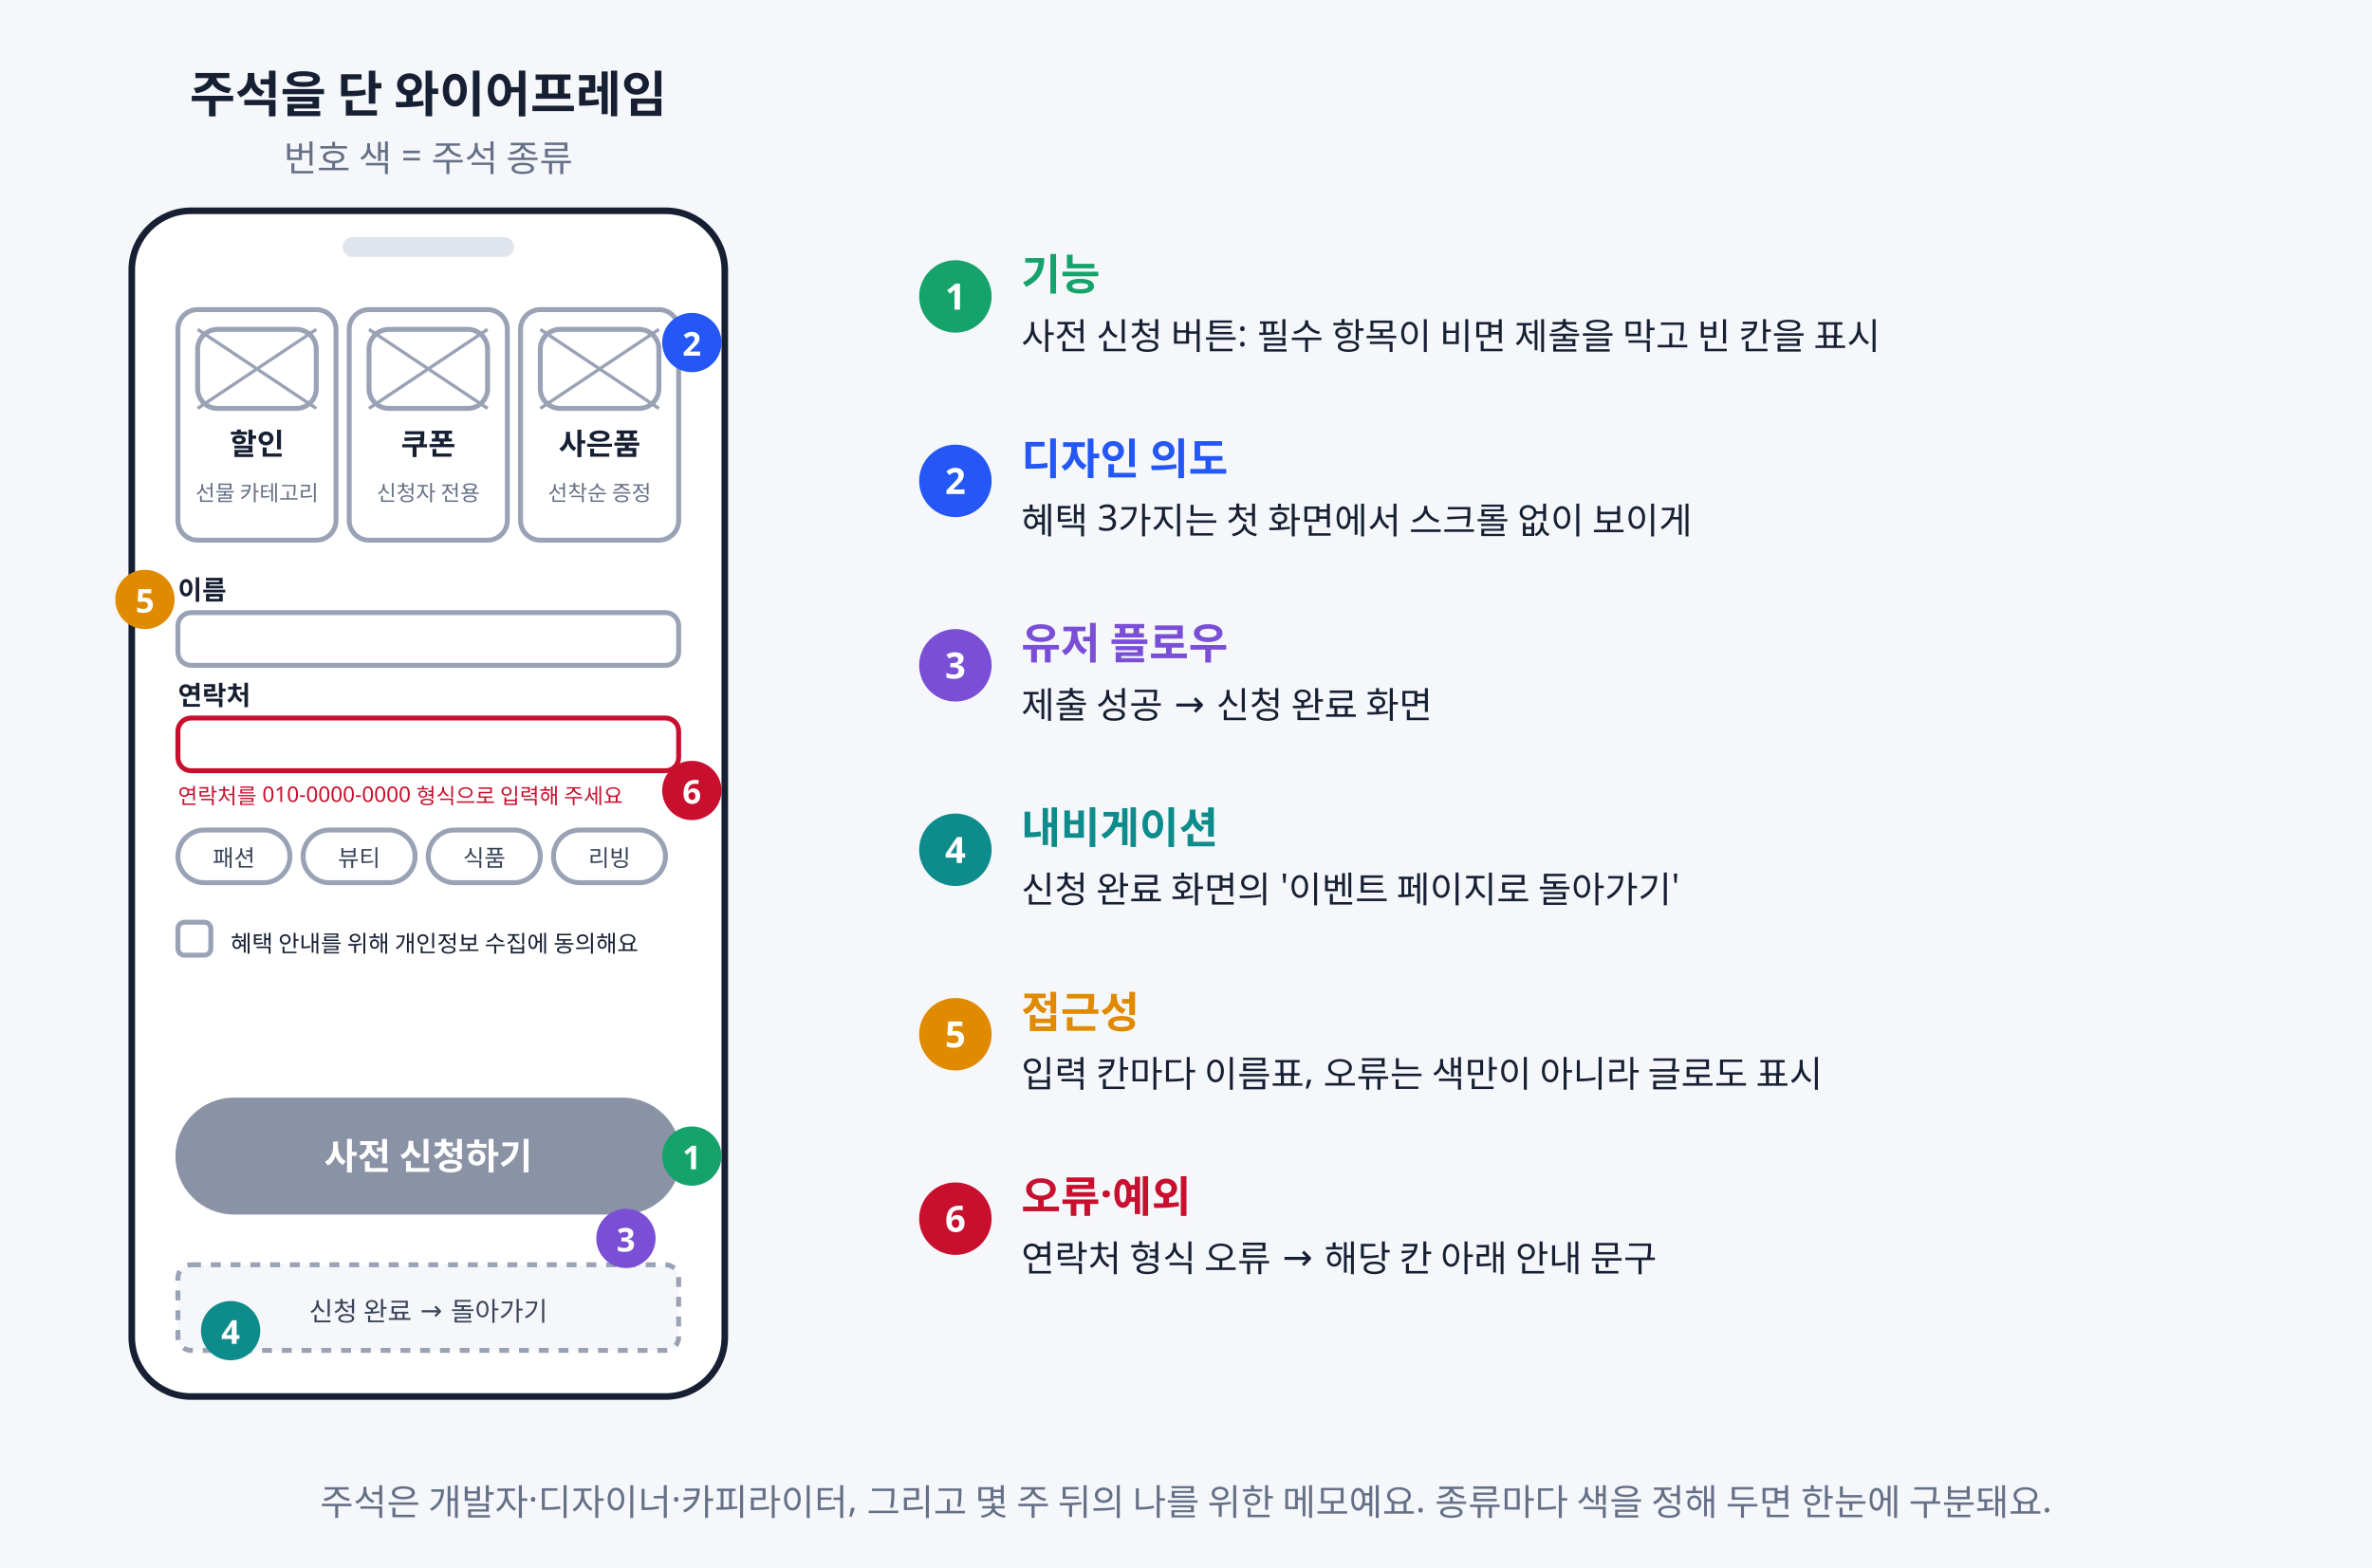
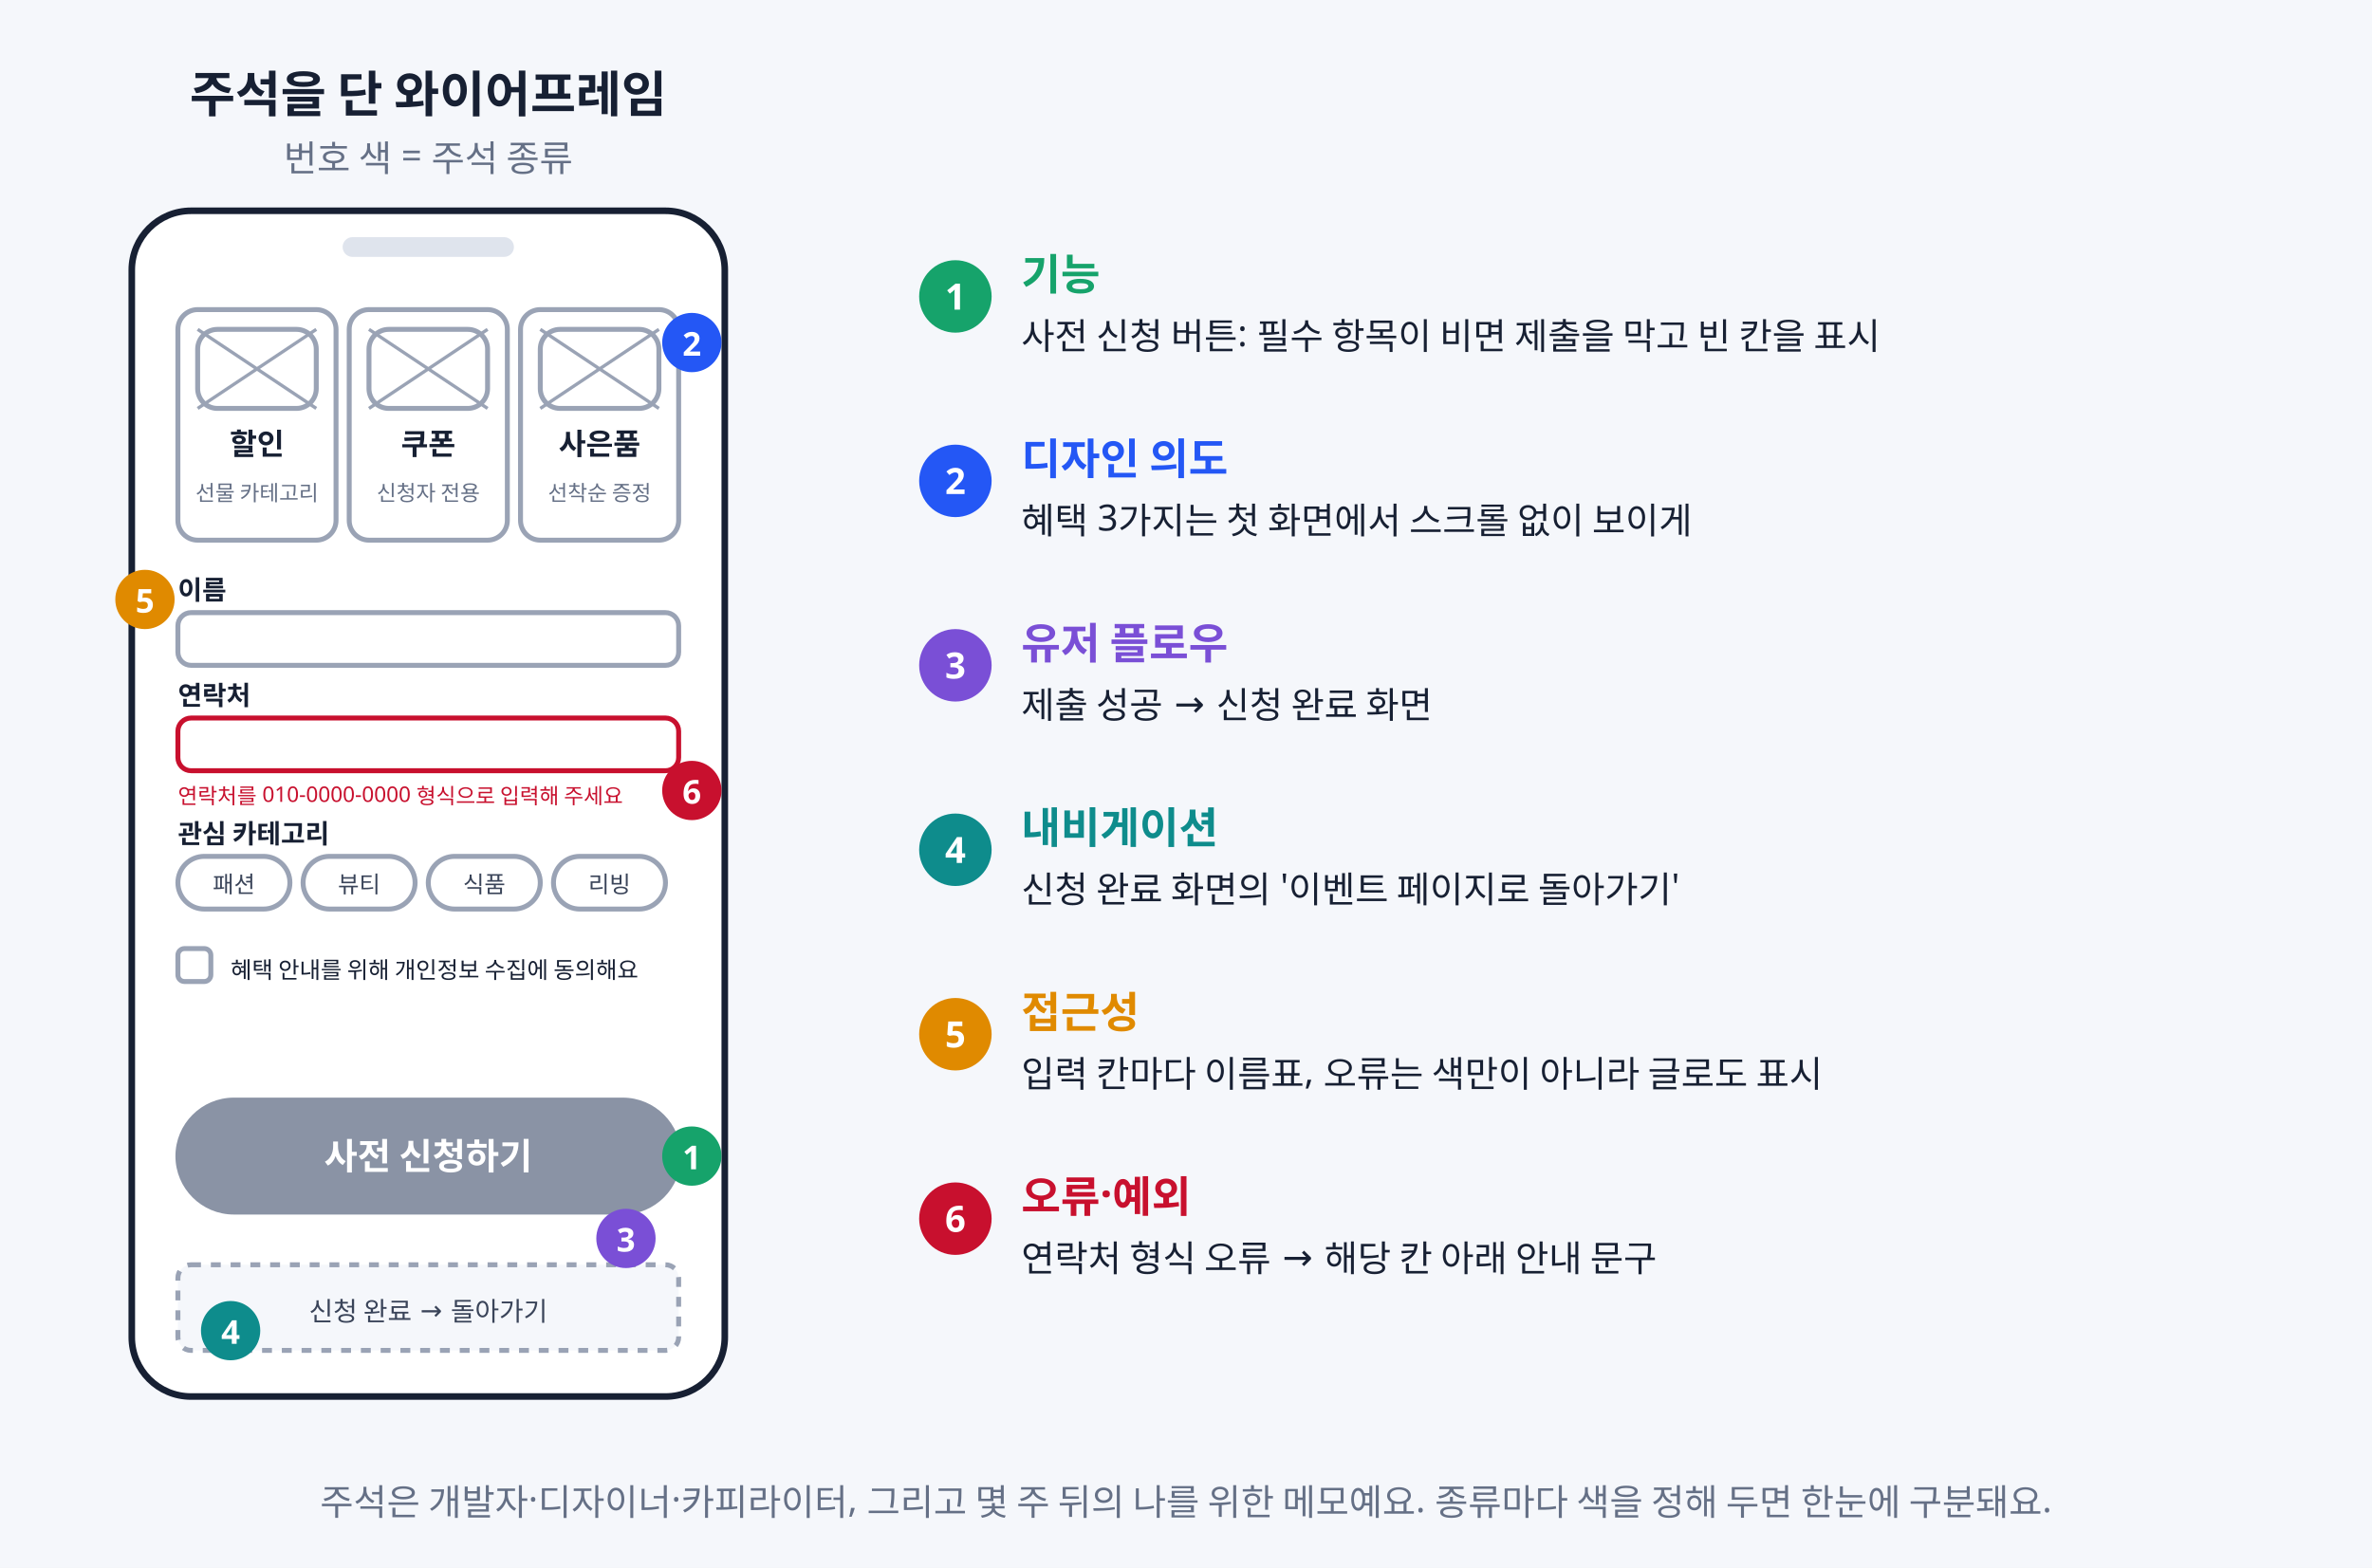
<svg xmlns="http://www.w3.org/2000/svg" viewBox="0 0 720 476" width="720" height="476" role="img" aria-label="주석 종류별 와이어프레임 예시">
  <rect width="720" height="476" fill="#f5f7fb" />
  <g transform="translate(40,64)">
    <text x="90.0" y="-30" text-anchor="middle" font-size="15" font-weight="800" fill="#172033" font-family="'Pretendard','Apple SD Gothic Neo','Noto Sans KR','Malgun Gothic',sans-serif">주석을 단 와이어프레임</text>
    <text x="90.0" y="-12" text-anchor="middle" font-size="11" fill="#657086" font-family="'Pretendard','Apple SD Gothic Neo','Noto Sans KR','Malgun Gothic',sans-serif">번호 색 = 주석 종류</text>
    <rect x="0" y="0" width="180" height="360" rx="18" fill="#fff" stroke="#172033" stroke-width="2" />
    <rect x="64" y="8" width="52" height="6" rx="3" fill="#dfe4ed" />
    <rect x="14" y="30" width="48" height="70" rx="6" fill="#fff" stroke="#9aa3b5" stroke-width="1.5" />
    <rect x="20" y="36" width="36" height="24" rx="6" fill="none" stroke="#9aa3b5" stroke-width="1.5" />
    <path d="M20 36L56 60M56 36L20 60" stroke="#9aa3b5" stroke-width="1" />
    <text x="38" y="74" font-size="9" font-weight="800" fill="#172033" text-anchor="middle" font-family="'Pretendard','Apple SD Gothic Neo','Noto Sans KR','Malgun Gothic',sans-serif">할인</text>
    <text x="38" y="88" font-size="6.5" font-weight="400" fill="#657086" text-anchor="middle" font-family="'Pretendard','Apple SD Gothic Neo','Noto Sans KR','Malgun Gothic',sans-serif">선물 카테고리</text>
    <rect x="66" y="30" width="48" height="70" rx="6" fill="#fff" stroke="#9aa3b5" stroke-width="1.5" />
    <rect x="72" y="36" width="36" height="24" rx="6" fill="none" stroke="#9aa3b5" stroke-width="1.5" />
    <path d="M72 36L108 60M108 36L72 60" stroke="#9aa3b5" stroke-width="1" />
    <text x="90" y="74" font-size="9" font-weight="800" fill="#172033" text-anchor="middle" font-family="'Pretendard','Apple SD Gothic Neo','Noto Sans KR','Malgun Gothic',sans-serif">쿠폰</text>
    <text x="90" y="88" font-size="6.5" font-weight="400" fill="#657086" text-anchor="middle" font-family="'Pretendard','Apple SD Gothic Neo','Noto Sans KR','Malgun Gothic',sans-serif">신청자 전용</text>
    <rect x="118" y="30" width="48" height="70" rx="6" fill="#fff" stroke="#9aa3b5" stroke-width="1.5" />
    <rect x="124" y="36" width="36" height="24" rx="6" fill="none" stroke="#9aa3b5" stroke-width="1.5" />
    <path d="M124 36L160 60M160 36L124 60" stroke="#9aa3b5" stroke-width="1" />
    <text x="142" y="74" font-size="9" font-weight="800" fill="#172033" text-anchor="middle" font-family="'Pretendard','Apple SD Gothic Neo','Noto Sans KR','Malgun Gothic',sans-serif">사은품</text>
    <text x="142" y="88" font-size="6.5" font-weight="400" fill="#657086" text-anchor="middle" font-family="'Pretendard','Apple SD Gothic Neo','Noto Sans KR','Malgun Gothic',sans-serif">선착순 증정</text>
    <text x="14" y="118" font-size="8" font-weight="700" fill="#172033" text-anchor="start" font-family="'Pretendard','Apple SD Gothic Neo','Noto Sans KR','Malgun Gothic',sans-serif">이름</text>
    <rect x="14" y="122" width="152" height="16" rx="4" fill="#fff" stroke="#9aa3b5" stroke-width="1.5" />
    <text x="14" y="150" font-size="8" font-weight="700" fill="#172033" text-anchor="start" font-family="'Pretendard','Apple SD Gothic Neo','Noto Sans KR','Malgun Gothic',sans-serif">연락처</text>
    <rect x="14" y="154" width="152" height="16" rx="4" fill="#fff" stroke="#c8102e" stroke-width="1.5" />
    <text x="14" y="180" font-size="6.5" font-weight="400" fill="#c8102e" text-anchor="start" font-family="'Pretendard','Apple SD Gothic Neo','Noto Sans KR','Malgun Gothic',sans-serif">연락처를 010-0000-0000 형식으로 입력해 주세요</text>
-     <rect x="14" y="188" width="34" height="16" rx="8" fill="#fff" stroke="#9aa3b5" stroke-width="1.5" />
-     <text x="31" y="199" font-size="7" font-weight="400" fill="#3a4459" text-anchor="middle" font-family="'Pretendard','Apple SD Gothic Neo','Noto Sans KR','Malgun Gothic',sans-serif">패션</text>
-     <rect x="52" y="188" width="34" height="16" rx="8" fill="#fff" stroke="#9aa3b5" stroke-width="1.5" />
-     <text x="69" y="199" font-size="7" font-weight="400" fill="#3a4459" text-anchor="middle" font-family="'Pretendard','Apple SD Gothic Neo','Noto Sans KR','Malgun Gothic',sans-serif">뷰티</text>
-     <rect x="90" y="188" width="34" height="16" rx="8" fill="#fff" stroke="#9aa3b5" stroke-width="1.5" />
-     <text x="107" y="199" font-size="7" font-weight="400" fill="#3a4459" text-anchor="middle" font-family="'Pretendard','Apple SD Gothic Neo','Noto Sans KR','Malgun Gothic',sans-serif">식품</text>
-     <rect x="128" y="188" width="34" height="16" rx="8" fill="#fff" stroke="#9aa3b5" stroke-width="1.5" />
-     <text x="145" y="199" font-size="7" font-weight="400" fill="#3a4459" text-anchor="middle" font-family="'Pretendard','Apple SD Gothic Neo','Noto Sans KR','Malgun Gothic',sans-serif">리빙</text>
-     <rect x="14" y="216" width="10" height="10" rx="2" fill="#fff" stroke="#9aa3b5" stroke-width="1.5" />
-     <text x="30" y="225" font-size="7" font-weight="400" fill="#172033" text-anchor="start" font-family="'Pretendard','Apple SD Gothic Neo','Noto Sans KR','Malgun Gothic',sans-serif">혜택 안내를 위해 개인정보 수집에 동의해요</text>
+     <text x="14" y="192" font-size="8" font-weight="700" fill="#172033" text-anchor="start" font-family="'Pretendard','Apple SD Gothic Neo','Noto Sans KR','Malgun Gothic',sans-serif">관심 카테고리</text>
+     <rect x="14" y="196" width="34" height="16" rx="8" fill="#fff" stroke="#9aa3b5" stroke-width="1.5" />
+     <text x="31" y="207" font-size="7" font-weight="400" fill="#3a4459" text-anchor="middle" font-family="'Pretendard','Apple SD Gothic Neo','Noto Sans KR','Malgun Gothic',sans-serif">패션</text>
+     <rect x="52" y="196" width="34" height="16" rx="8" fill="#fff" stroke="#9aa3b5" stroke-width="1.5" />
+     <text x="69" y="207" font-size="7" font-weight="400" fill="#3a4459" text-anchor="middle" font-family="'Pretendard','Apple SD Gothic Neo','Noto Sans KR','Malgun Gothic',sans-serif">뷰티</text>
+     <rect x="90" y="196" width="34" height="16" rx="8" fill="#fff" stroke="#9aa3b5" stroke-width="1.5" />
+     <text x="107" y="207" font-size="7" font-weight="400" fill="#3a4459" text-anchor="middle" font-family="'Pretendard','Apple SD Gothic Neo','Noto Sans KR','Malgun Gothic',sans-serif">식품</text>
+     <rect x="128" y="196" width="34" height="16" rx="8" fill="#fff" stroke="#9aa3b5" stroke-width="1.5" />
+     <text x="145" y="207" font-size="7" font-weight="400" fill="#3a4459" text-anchor="middle" font-family="'Pretendard','Apple SD Gothic Neo','Noto Sans KR','Malgun Gothic',sans-serif">리빙</text>
+     <rect x="14" y="224" width="10" height="10" rx="2" fill="#fff" stroke="#9aa3b5" stroke-width="1.5" />
+     <text x="30" y="233" font-size="7" font-weight="400" fill="#172033" text-anchor="start" font-family="'Pretendard','Apple SD Gothic Neo','Noto Sans KR','Malgun Gothic',sans-serif">혜택 안내를 위해 개인정보 수집에 동의해요</text>
    <rect x="14" y="270" width="152" height="34" rx="17" fill="#8a93a5" stroke="#8a93a5" stroke-width="1.5" />
    <text x="90" y="291" font-size="11" font-weight="800" fill="#fff" text-anchor="middle" font-family="'Pretendard','Apple SD Gothic Neo','Noto Sans KR','Malgun Gothic',sans-serif">사전 신청하기</text>
    <rect x="14" y="320" width="152" height="26" rx="4" fill="#f5f7fb" stroke="#9aa3b5" stroke-width="1.5" stroke-dasharray="3 3" />
    <text x="90" y="337" font-size="8" font-weight="400" fill="#3a4459" text-anchor="middle" font-family="'Pretendard','Apple SD Gothic Neo','Noto Sans KR','Malgun Gothic',sans-serif">신청 완료 → 돌아가기</text>
    <circle cx="170" cy="287" r="9" fill="#16a36b" />
    <text x="170" y="291" font-size="10" font-weight="800" fill="#fff" text-anchor="middle" font-family="'Pretendard','Apple SD Gothic Neo','Noto Sans KR','Malgun Gothic',sans-serif">1</text>
    <circle cx="170" cy="40" r="9" fill="#2457f5" />
    <text x="170" y="44" font-size="10" font-weight="800" fill="#fff" text-anchor="middle" font-family="'Pretendard','Apple SD Gothic Neo','Noto Sans KR','Malgun Gothic',sans-serif">2</text>
    <circle cx="150" cy="312" r="9" fill="#7a4fd6" />
    <text x="150" y="316" font-size="10" font-weight="800" fill="#fff" text-anchor="middle" font-family="'Pretendard','Apple SD Gothic Neo','Noto Sans KR','Malgun Gothic',sans-serif">3</text>
    <circle cx="30" cy="340" r="9" fill="#0e8c8c" />
    <text x="30" y="344" font-size="10" font-weight="800" fill="#fff" text-anchor="middle" font-family="'Pretendard','Apple SD Gothic Neo','Noto Sans KR','Malgun Gothic',sans-serif">4</text>
    <circle cx="4" cy="118" r="9" fill="#e08a00" />
    <text x="4" y="122" font-size="10" font-weight="800" fill="#fff" text-anchor="middle" font-family="'Pretendard','Apple SD Gothic Neo','Noto Sans KR','Malgun Gothic',sans-serif">5</text>
    <circle cx="170" cy="176" r="9" fill="#c8102e" />
    <text x="170" y="180" font-size="10" font-weight="800" fill="#fff" text-anchor="middle" font-family="'Pretendard','Apple SD Gothic Neo','Noto Sans KR','Malgun Gothic',sans-serif">6</text>
  </g>
  <circle cx="290" cy="90" r="11" fill="#16a36b" />
  <text x="290" y="94" font-size="11" font-weight="800" fill="#fff" text-anchor="middle" font-family="'Pretendard','Apple SD Gothic Neo','Noto Sans KR','Malgun Gothic',sans-serif">1</text>
  <text x="310" y="88" font-size="13" font-weight="800" fill="#16a36b" text-anchor="start" font-family="'Pretendard','Apple SD Gothic Neo','Noto Sans KR','Malgun Gothic',sans-serif">기능</text>
  <text x="310" y="106" font-size="11" font-weight="400" fill="#172033" text-anchor="start" font-family="'Pretendard','Apple SD Gothic Neo','Noto Sans KR','Malgun Gothic',sans-serif">사전 신청 버튼: 필수 항목이 비면 제출을 막고 빈 칸을 표시</text>
  <circle cx="290" cy="146" r="11" fill="#2457f5" />
  <text x="290" y="150" font-size="11" font-weight="800" fill="#fff" text-anchor="middle" font-family="'Pretendard','Apple SD Gothic Neo','Noto Sans KR','Malgun Gothic',sans-serif">2</text>
  <text x="310" y="144" font-size="13" font-weight="800" fill="#2457f5" text-anchor="start" font-family="'Pretendard','Apple SD Gothic Neo','Noto Sans KR','Malgun Gothic',sans-serif">디자인 의도</text>
  <text x="310" y="162" font-size="11" font-weight="400" fill="#172033" text-anchor="start" font-family="'Pretendard','Apple SD Gothic Neo','Noto Sans KR','Malgun Gothic',sans-serif">혜택 3가지는 첫 화면에서 스크롤 없이 보이게</text>
  <circle cx="290" cy="202" r="11" fill="#7a4fd6" />
  <text x="290" y="206" font-size="11" font-weight="800" fill="#fff" text-anchor="middle" font-family="'Pretendard','Apple SD Gothic Neo','Noto Sans KR','Malgun Gothic',sans-serif">3</text>
  <text x="310" y="200" font-size="13" font-weight="800" fill="#7a4fd6" text-anchor="start" font-family="'Pretendard','Apple SD Gothic Neo','Noto Sans KR','Malgun Gothic',sans-serif">유저 플로우</text>
  <text x="310" y="218" font-size="11" font-weight="400" fill="#172033" text-anchor="start" font-family="'Pretendard','Apple SD Gothic Neo','Noto Sans KR','Malgun Gothic',sans-serif">제출 성공 → 신청 완료 화면</text>
  <circle cx="290" cy="258" r="11" fill="#0e8c8c" />
  <text x="290" y="262" font-size="11" font-weight="800" fill="#fff" text-anchor="middle" font-family="'Pretendard','Apple SD Gothic Neo','Noto Sans KR','Malgun Gothic',sans-serif">4</text>
  <text x="310" y="256" font-size="13" font-weight="800" fill="#0e8c8c" text-anchor="start" font-family="'Pretendard','Apple SD Gothic Neo','Noto Sans KR','Malgun Gothic',sans-serif">내비게이션</text>
  <text x="310" y="274" font-size="11" font-weight="400" fill="#172033" text-anchor="start" font-family="'Pretendard','Apple SD Gothic Neo','Noto Sans KR','Malgun Gothic',sans-serif">신청 완료 화면의 '이벤트 페이지로 돌아가기'</text>
  <circle cx="290" cy="314" r="11" fill="#e08a00" />
  <text x="290" y="318" font-size="11" font-weight="800" fill="#fff" text-anchor="middle" font-family="'Pretendard','Apple SD Gothic Neo','Noto Sans KR','Malgun Gothic',sans-serif">5</text>
  <text x="310" y="312" font-size="13" font-weight="800" fill="#e08a00" text-anchor="start" font-family="'Pretendard','Apple SD Gothic Neo','Noto Sans KR','Malgun Gothic',sans-serif">접근성</text>
  <text x="310" y="330" font-size="11" font-weight="400" fill="#172033" text-anchor="start" font-family="'Pretendard','Apple SD Gothic Neo','Noto Sans KR','Malgun Gothic',sans-serif">입력 칸마다 이름표, 오류는 색만이 아니라 글로도 표시</text>
  <circle cx="290" cy="370" r="11" fill="#c8102e" />
  <text x="290" y="374" font-size="11" font-weight="800" fill="#fff" text-anchor="middle" font-family="'Pretendard','Apple SD Gothic Neo','Noto Sans KR','Malgun Gothic',sans-serif">6</text>
  <text x="310" y="368" font-size="13" font-weight="800" fill="#c8102e" text-anchor="start" font-family="'Pretendard','Apple SD Gothic Neo','Noto Sans KR','Malgun Gothic',sans-serif">오류·예외</text>
  <text x="310" y="386" font-size="11" font-weight="400" fill="#172033" text-anchor="start" font-family="'Pretendard','Apple SD Gothic Neo','Noto Sans KR','Malgun Gothic',sans-serif">연락처 형식 오류 → 해당 칸 아래 안내 문구</text>
  <text x="360" y="460" font-size="11" font-weight="400" fill="#657086" text-anchor="middle" font-family="'Pretendard','Apple SD Gothic Neo','Noto Sans KR','Malgun Gothic',sans-serif">주석은 개발자·디자이너·카피라이터, 그리고 몇 주 뒤의 나를 위한 메모예요. 종류마다 색을 정해 두면 한눈에 구분돼요.</text>
</svg>
